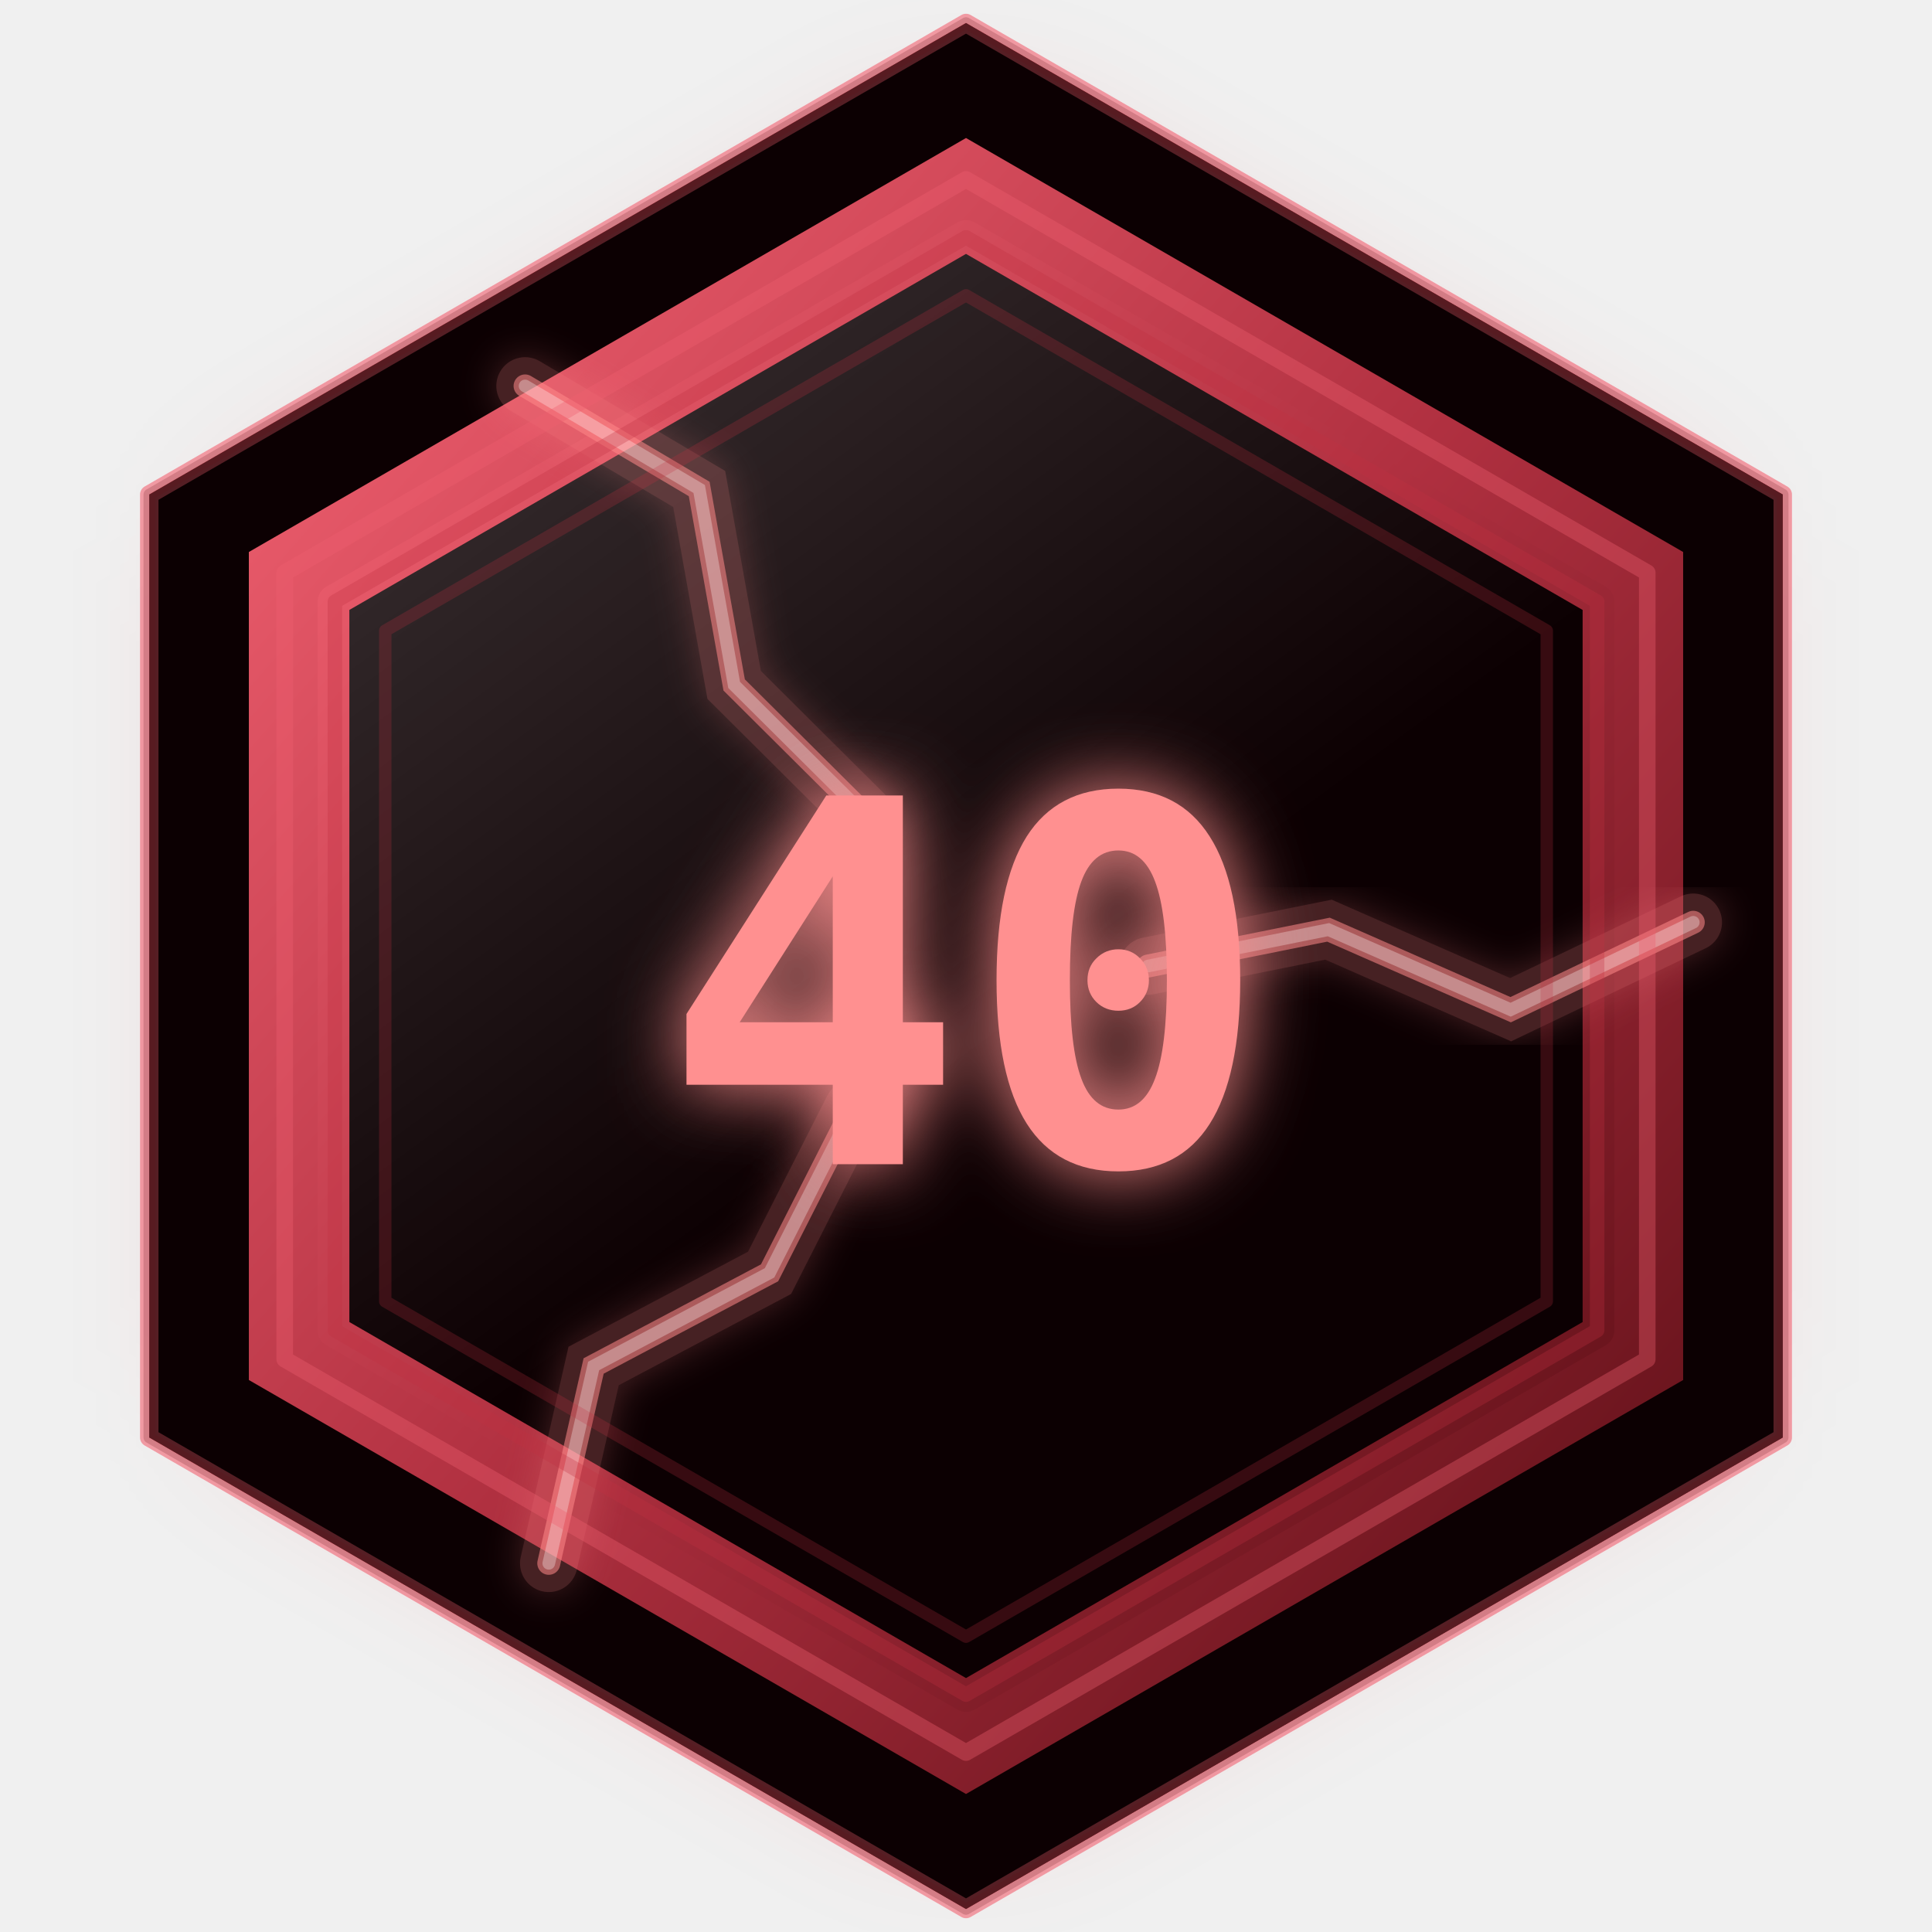
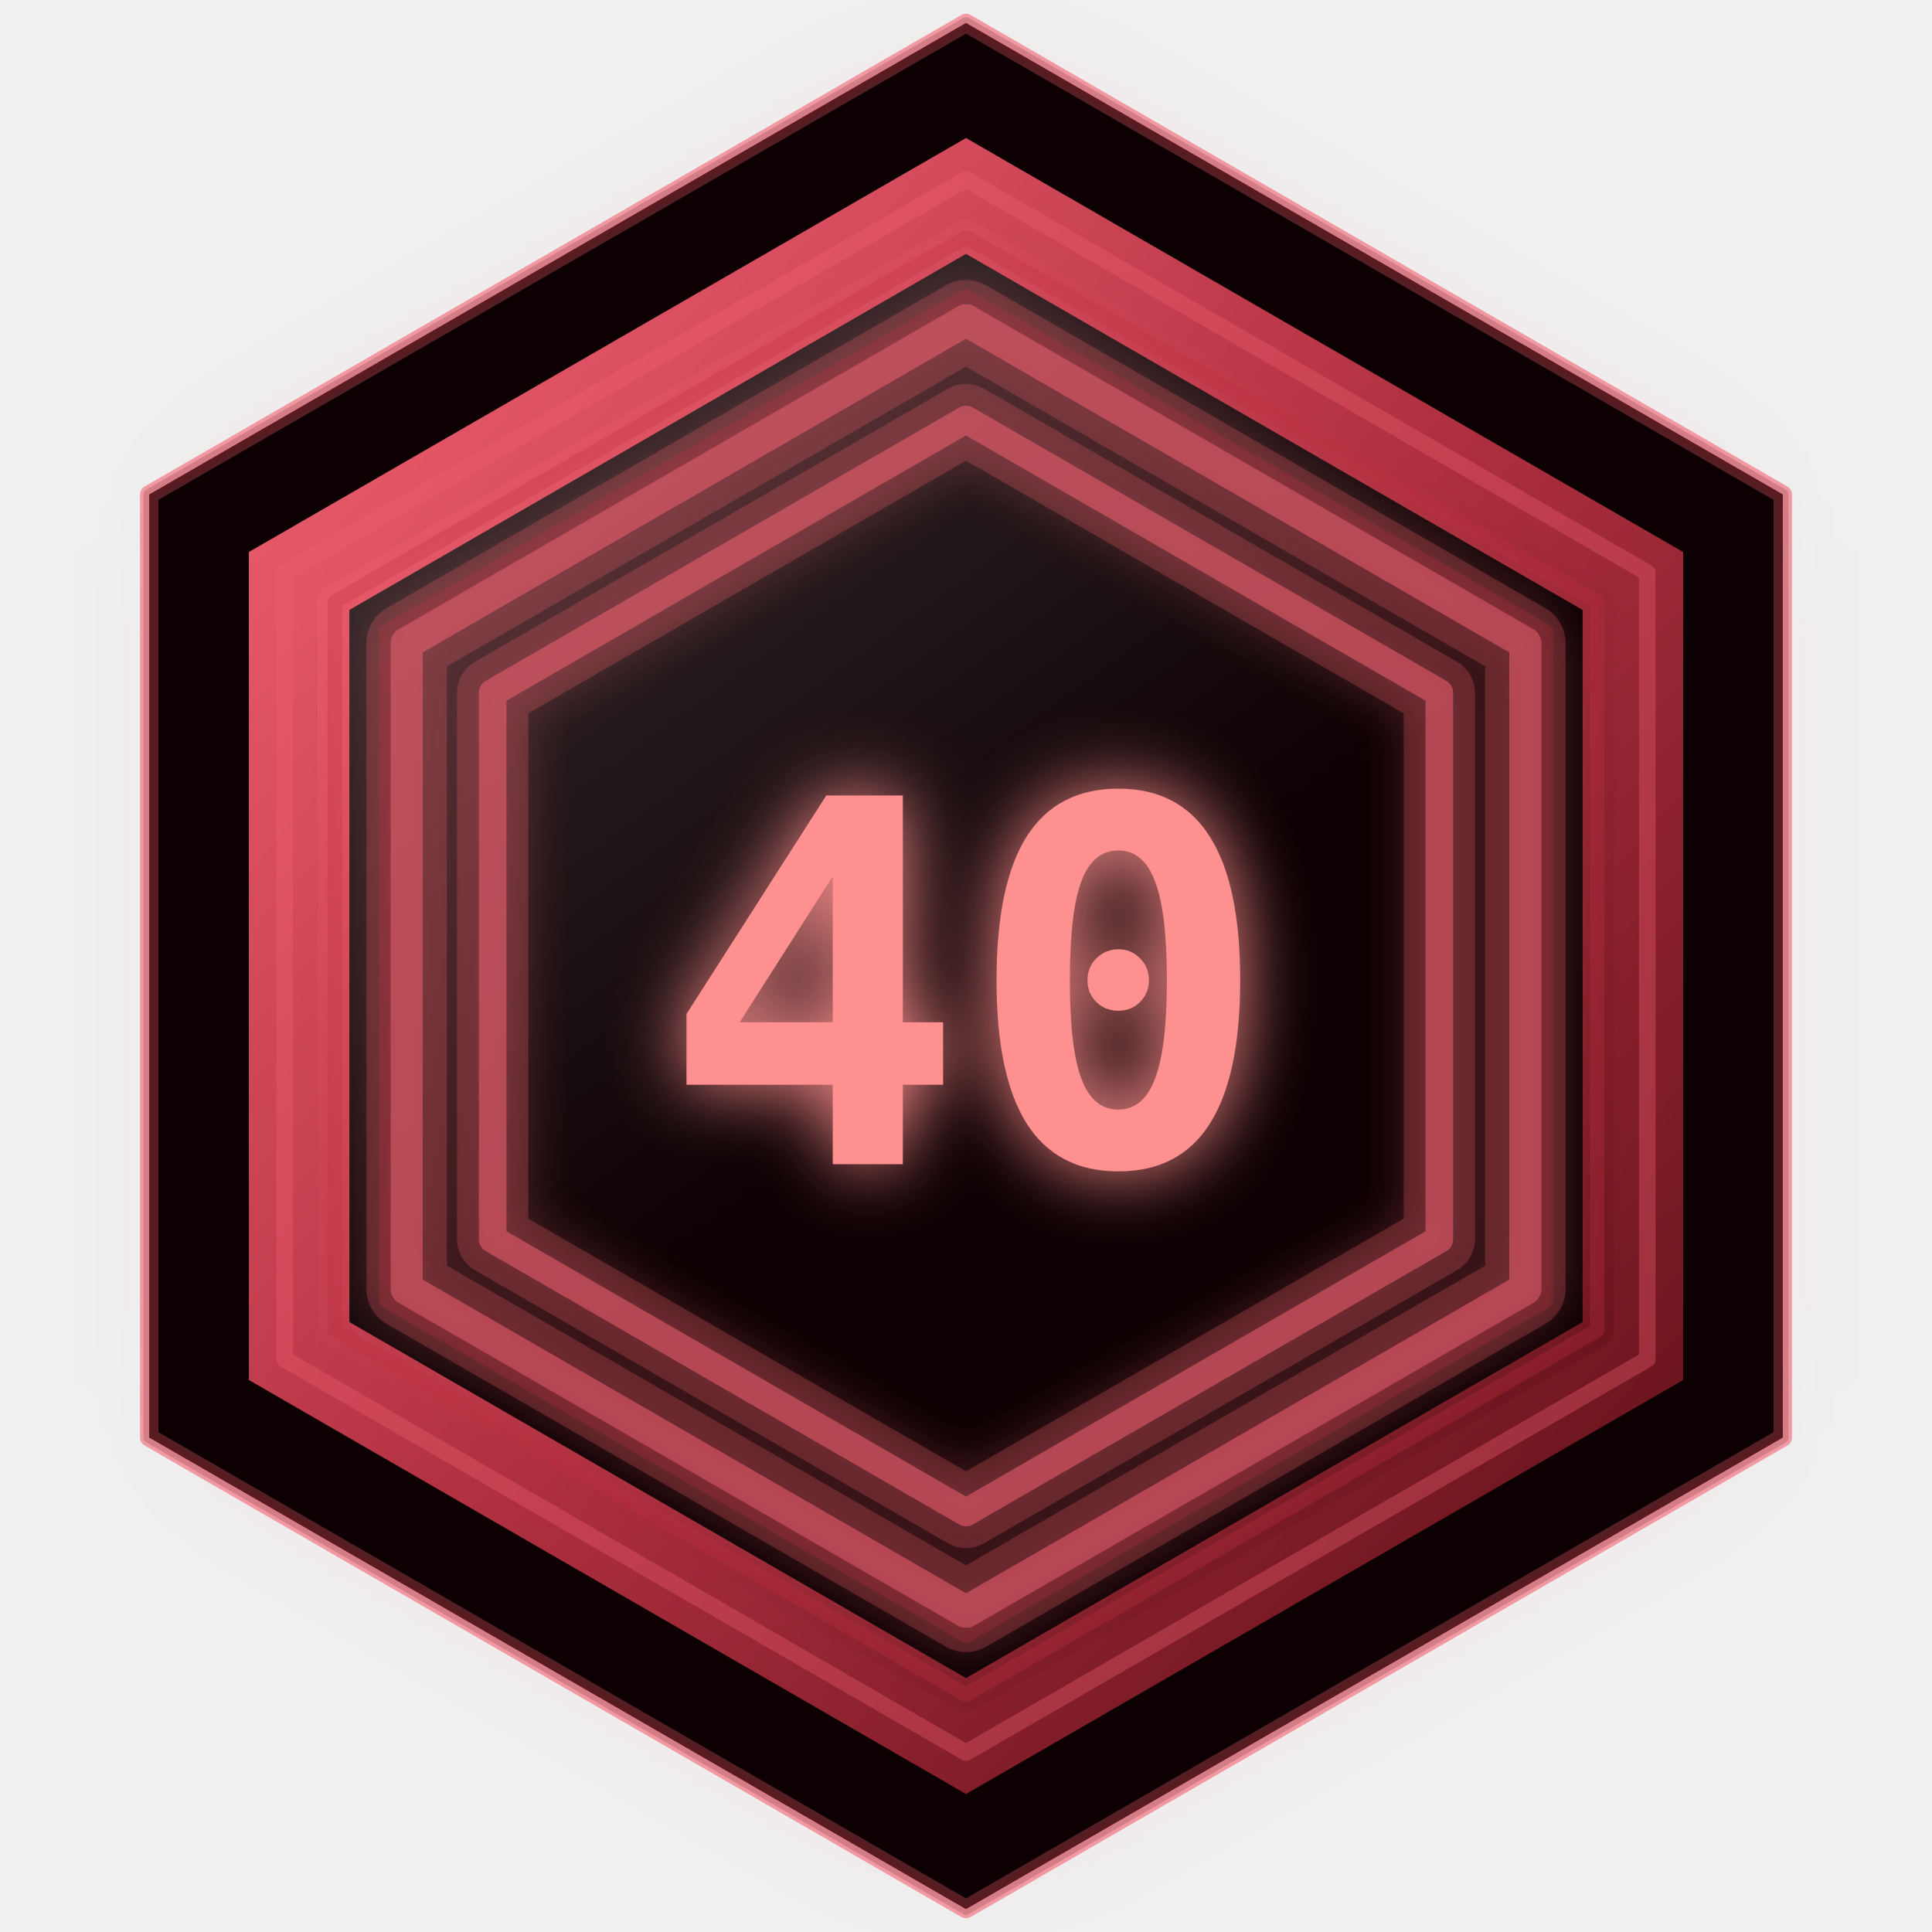
<svg xmlns="http://www.w3.org/2000/svg" width="84" height="84" viewBox="0 0 84 84" role="img" aria-label="Level 40 Badge">
  <defs>
    <radialGradient id="bglv40" cx="35%" cy="28%" r="72%">
      <stop offset="0%" stop-color="#0c0002" />
      <stop offset="100%" stop-color="#0c0002" />
    </radialGradient>
    <linearGradient id="rimlv40" x1="5%" y1="5%" x2="95%" y2="95%">
      <stop offset="0%" stop-color="#f06070" />
      <stop offset="50%" stop-color="#b03040" />
      <stop offset="100%" stop-color="#601018" />
    </linearGradient>
    <linearGradient id="shlv40" x1="18%" y1="0%" x2="82%" y2="100%">
      <stop offset="0%" stop-color="white" stop-opacity="0.18" />
      <stop offset="55%" stop-color="white" stop-opacity="0" />
    </linearGradient>
    <filter id="gllv40" x="-40%" y="-40%" width="180%" height="180%">
      <feGaussianBlur stdDeviation="1.6" result="b" />
      <feMerge>
        <feMergeNode in="b" />
        <feMergeNode in="SourceGraphic" />
      </feMerge>
    </filter>
    <filter id="halolv40" x="-35%" y="-35%" width="170%" height="170%">
      <feGaussianBlur stdDeviation="3.5" result="b" />
      <feMerge>
        <feMergeNode in="b" />
        <feMergeNode in="SourceGraphic" />
      </feMerge>
    </filter>
    <linearGradient id="pglv40_0" x1="5%" y1="0%" x2="95%" y2="100%">
      <stop offset="0%" stop-color="#f06070" stop-opacity="0.95" />
      <stop offset="38%" stop-color="#b03040" stop-opacity="0.90" />
      <stop offset="100%" stop-color="#601018" stop-opacity="0.85" />
    </linearGradient>
    <linearGradient id="pglv40_1" x1="5%" y1="0%" x2="95%" y2="100%">
      <stop offset="0%" stop-color="#f06070" stop-opacity="0.95" />
      <stop offset="38%" stop-color="#b03040" stop-opacity="0.90" />
      <stop offset="100%" stop-color="#601018" stop-opacity="0.85" />
    </linearGradient>
    <linearGradient id="pglv40_2" x1="5%" y1="0%" x2="95%" y2="100%">
      <stop offset="0%" stop-color="#f06070" stop-opacity="0.95" />
      <stop offset="38%" stop-color="#b03040" stop-opacity="0.90" />
      <stop offset="100%" stop-color="#601018" stop-opacity="0.85" />
    </linearGradient>
-     <filter id="crGlowlv40" x="-40%" y="-40%" width="180%" height="180%">
-       <feGaussianBlur stdDeviation="0.8" result="b" />
+     <filter id="rotGlowlv40" x="-30%" y="-30%" width="160%" height="160%">
+       <feGaussianBlur stdDeviation="1.0" result="b" />
      <feMerge>
        <feMergeNode in="b" />
        <feMergeNode in="SourceGraphic" />
      </feMerge>
    </filter>
  </defs>
-   <path d="M73.18,24.00 L73.18,60.00 L42.00,78.00 L10.82,60.00 L10.82,24.00 L42.00,6.00Z" fill="#d04050" fill-opacity="0.30" filter="url(#halolv40)" />
+   <path d="M73.18,24.00 L73.18,60.00 L42.00,78.00 L10.82,60.00 L10.82,24.00 L42.00,6.00Z" fill="#f06070" fill-opacity="0.28" filter="url(#halolv40)" />
  <path d="M75.98,22.38 L75.98,61.62 L42.00,81.24 L8.02,61.62 L8.02,22.38 L42.00,2.76Z" fill="url(#pglv40_0)" />
  <path d="M73.18,24.00 L73.18,60.00 L42.00,78.00 L10.82,60.00 L10.82,24.00 L42.00,6.00Z" fill="#0c0002" />
  <path d="M75.98,22.38 L75.98,61.62 L42.00,81.24 L8.02,61.62 L8.02,22.38 L42.00,2.76Z" fill="none" stroke="#f06070" stroke-width="0.8" stroke-opacity="0.48" stroke-linejoin="round" />
  <path d="M73.18,24.00 L73.18,60.00 L42.00,78.00 L10.82,60.00 L10.82,24.00 L42.00,6.00Z" fill="none" stroke="#601018" stroke-width="0.5" stroke-opacity="0.28" stroke-linejoin="round" />
  <path d="M77.51,21.50 L77.51,62.50 L42.00,83.00 L6.49,62.50 L6.49,21.50 L42.00,1.00Z" fill="url(#pglv40_1)" />
  <path d="M75.98,22.38 L75.98,61.62 L42.00,81.24 L8.02,61.62 L8.02,22.38 L42.00,2.76Z" fill="#0c0002" />
  <path d="M77.51,21.50 L77.51,62.50 L42.00,83.00 L6.49,62.50 L6.49,21.50 L42.00,1.00Z" fill="none" stroke="#f06070" stroke-width="0.8" stroke-opacity="0.40" stroke-linejoin="round" />
  <path d="M75.98,22.38 L75.98,61.62 L42.00,81.24 L8.02,61.62 L8.02,22.38 L42.00,2.76Z" fill="none" stroke="#601018" stroke-width="0.5" stroke-opacity="0.24" stroke-linejoin="round" />
  <path d="M77.51,21.50 L77.51,62.50 L42.00,83.00 L6.49,62.50 L6.49,21.50 L42.00,1.00Z" fill="url(#pglv40_2)" />
  <path d="M77.51,21.50 L77.51,62.50 L42.00,83.00 L6.49,62.50 L6.49,21.50 L42.00,1.00Z" fill="#0c0002" />
  <path d="M77.51,21.50 L77.51,62.50 L42.00,83.00 L6.49,62.50 L6.49,21.50 L42.00,1.00Z" fill="none" stroke="#f06070" stroke-width="0.8" stroke-opacity="0.32" stroke-linejoin="round" />
  <path d="M77.51,21.50 L77.51,62.50 L42.00,83.00 L6.49,62.50 L6.49,21.50 L42.00,1.00Z" fill="none" stroke="#601018" stroke-width="0.5" stroke-opacity="0.20" stroke-linejoin="round" />
  <path d="M73.18,24.00 L73.18,60.00 L42.00,78.00 L10.82,60.00 L10.82,24.00 L42.00,6.00Z" fill="url(#rimlv40)" />
  <path d="M69.44,26.16 L69.44,57.84 L42.00,73.68 L14.56,57.84 L14.56,26.16 L42.00,10.32Z" fill="#0c0002" />
  <path d="M69.44,26.16 L69.44,57.84 L42.00,73.68 L14.56,57.84 L14.56,26.16 L42.00,10.32Z" fill="none" stroke="url(#rimlv40)" stroke-width="1.5" stroke-linejoin="round" />
  <path d="M68.81,26.52 L68.81,57.48 L42.00,72.96 L15.19,57.48 L15.19,26.52 L42.00,11.04Z" fill="url(#bglv40)" />
  <path d="M68.81,26.52 L68.81,57.48 L42.00,72.96 L15.19,57.48 L15.19,26.52 L42.00,11.04Z" fill="url(#shlv40)" />
-   <polyline points="49.92,42.00 57.76,40.42 65.68,43.90 73.62,40.10" fill="none" stroke="#ff8888" stroke-width="2.5" stroke-linecap="round" filter="url(#crGlowlv40)" opacity="0.24" />
-   <polyline points="49.92,42.00 57.76,40.42 65.68,43.90 73.62,40.10" fill="none" stroke="#ff8888" stroke-width="1.0" stroke-linecap="round" opacity="0.55" />
-   <polyline points="49.92,42.00 57.76,40.42 65.68,43.90 73.62,40.10" fill="none" stroke="white" stroke-width="0.55" stroke-linecap="round" opacity="0.30" />
-   <polyline points="37.08,48.21 33.46,55.34 25.81,59.39 23.86,67.97" fill="none" stroke="#ff8888" stroke-width="2.5" stroke-linecap="round" filter="url(#crGlowlv40)" opacity="0.24" />
-   <polyline points="37.08,48.21 33.46,55.34 25.81,59.39 23.86,67.97" fill="none" stroke="#ff8888" stroke-width="1.0" stroke-linecap="round" opacity="0.55" />
-   <polyline points="37.08,48.21 33.46,55.34 25.81,59.39 23.86,67.97" fill="none" stroke="white" stroke-width="0.55" stroke-linecap="round" opacity="0.30" />
-   <polyline points="37.59,35.42 31.92,29.78 30.40,21.26 22.83,16.78" fill="none" stroke="#ff8888" stroke-width="2.5" stroke-linecap="round" filter="url(#crGlowlv40)" opacity="0.24" />
-   <polyline points="37.59,35.42 31.92,29.78 30.40,21.26 22.83,16.78" fill="none" stroke="#ff8888" stroke-width="1.0" stroke-linecap="round" opacity="0.55" />
-   <polyline points="37.59,35.42 31.92,29.78 30.40,21.26 22.83,16.78" fill="none" stroke="white" stroke-width="0.55" stroke-linecap="round" opacity="0.30" />
+   <path d="M66.32,27.96 L66.32,56.04 L42.00,70.08 L17.68,56.04 L17.68,27.96 L42.00,13.92Z" fill="none" stroke="#f06070" stroke-width="3.5" stroke-opacity="0.25" filter="url(#rotGlowlv40)" stroke-linejoin="round" />
+   <path d="M66.32,27.96 L66.32,56.04 L42.00,70.08 L17.68,56.04 L17.68,27.96 L42.00,13.92Z" fill="none" stroke="#f06070" stroke-width="1.4" stroke-opacity="0.55" stroke-linejoin="round" />
+   <path d="M62.58,53.88 L42.00,65.76 L21.42,53.88 L21.42,30.12 L42.00,18.24 L62.58,30.12Z" fill="none" stroke="#f06070" stroke-width="3.1" stroke-opacity="0.25" filter="url(#rotGlowlv40)" stroke-linejoin="round" />
+   <path d="M62.58,53.88 L42.00,65.76 L21.42,53.88 L21.42,30.12 L42.00,18.24 L62.58,30.12Z" fill="none" stroke="#f06070" stroke-width="1.2" stroke-opacity="0.55" stroke-linejoin="round" />
  <path d="M71.62,24.90 L71.62,59.10 L42.00,76.20 L12.38,59.10 L12.38,24.90 L42.00,7.80Z" fill="none" stroke="#f06070" stroke-width="0.72" stroke-opacity="0.36" stroke-linejoin="round" />
  <path d="M69.44,26.16 L69.44,57.84 L42.00,73.68 L14.56,57.84 L14.56,26.16 L42.00,10.32Z" fill="none" stroke="#c03040" stroke-width="0.63" stroke-opacity="0.30" stroke-linejoin="round" />
  <path d="M67.25,27.42 L67.25,56.58 L42.00,71.16 L16.75,56.58 L16.75,27.42 L42.00,12.84Z" fill="none" stroke="#c03040" stroke-width="0.54" stroke-opacity="0.24" stroke-linejoin="round" />
  <text x="42" y="43" text-anchor="middle" dominant-baseline="central" font-family="Orbitron,monospace" font-weight="900" font-size="22" fill="#ff9090" filter="url(#gllv40)">40</text>
</svg>
